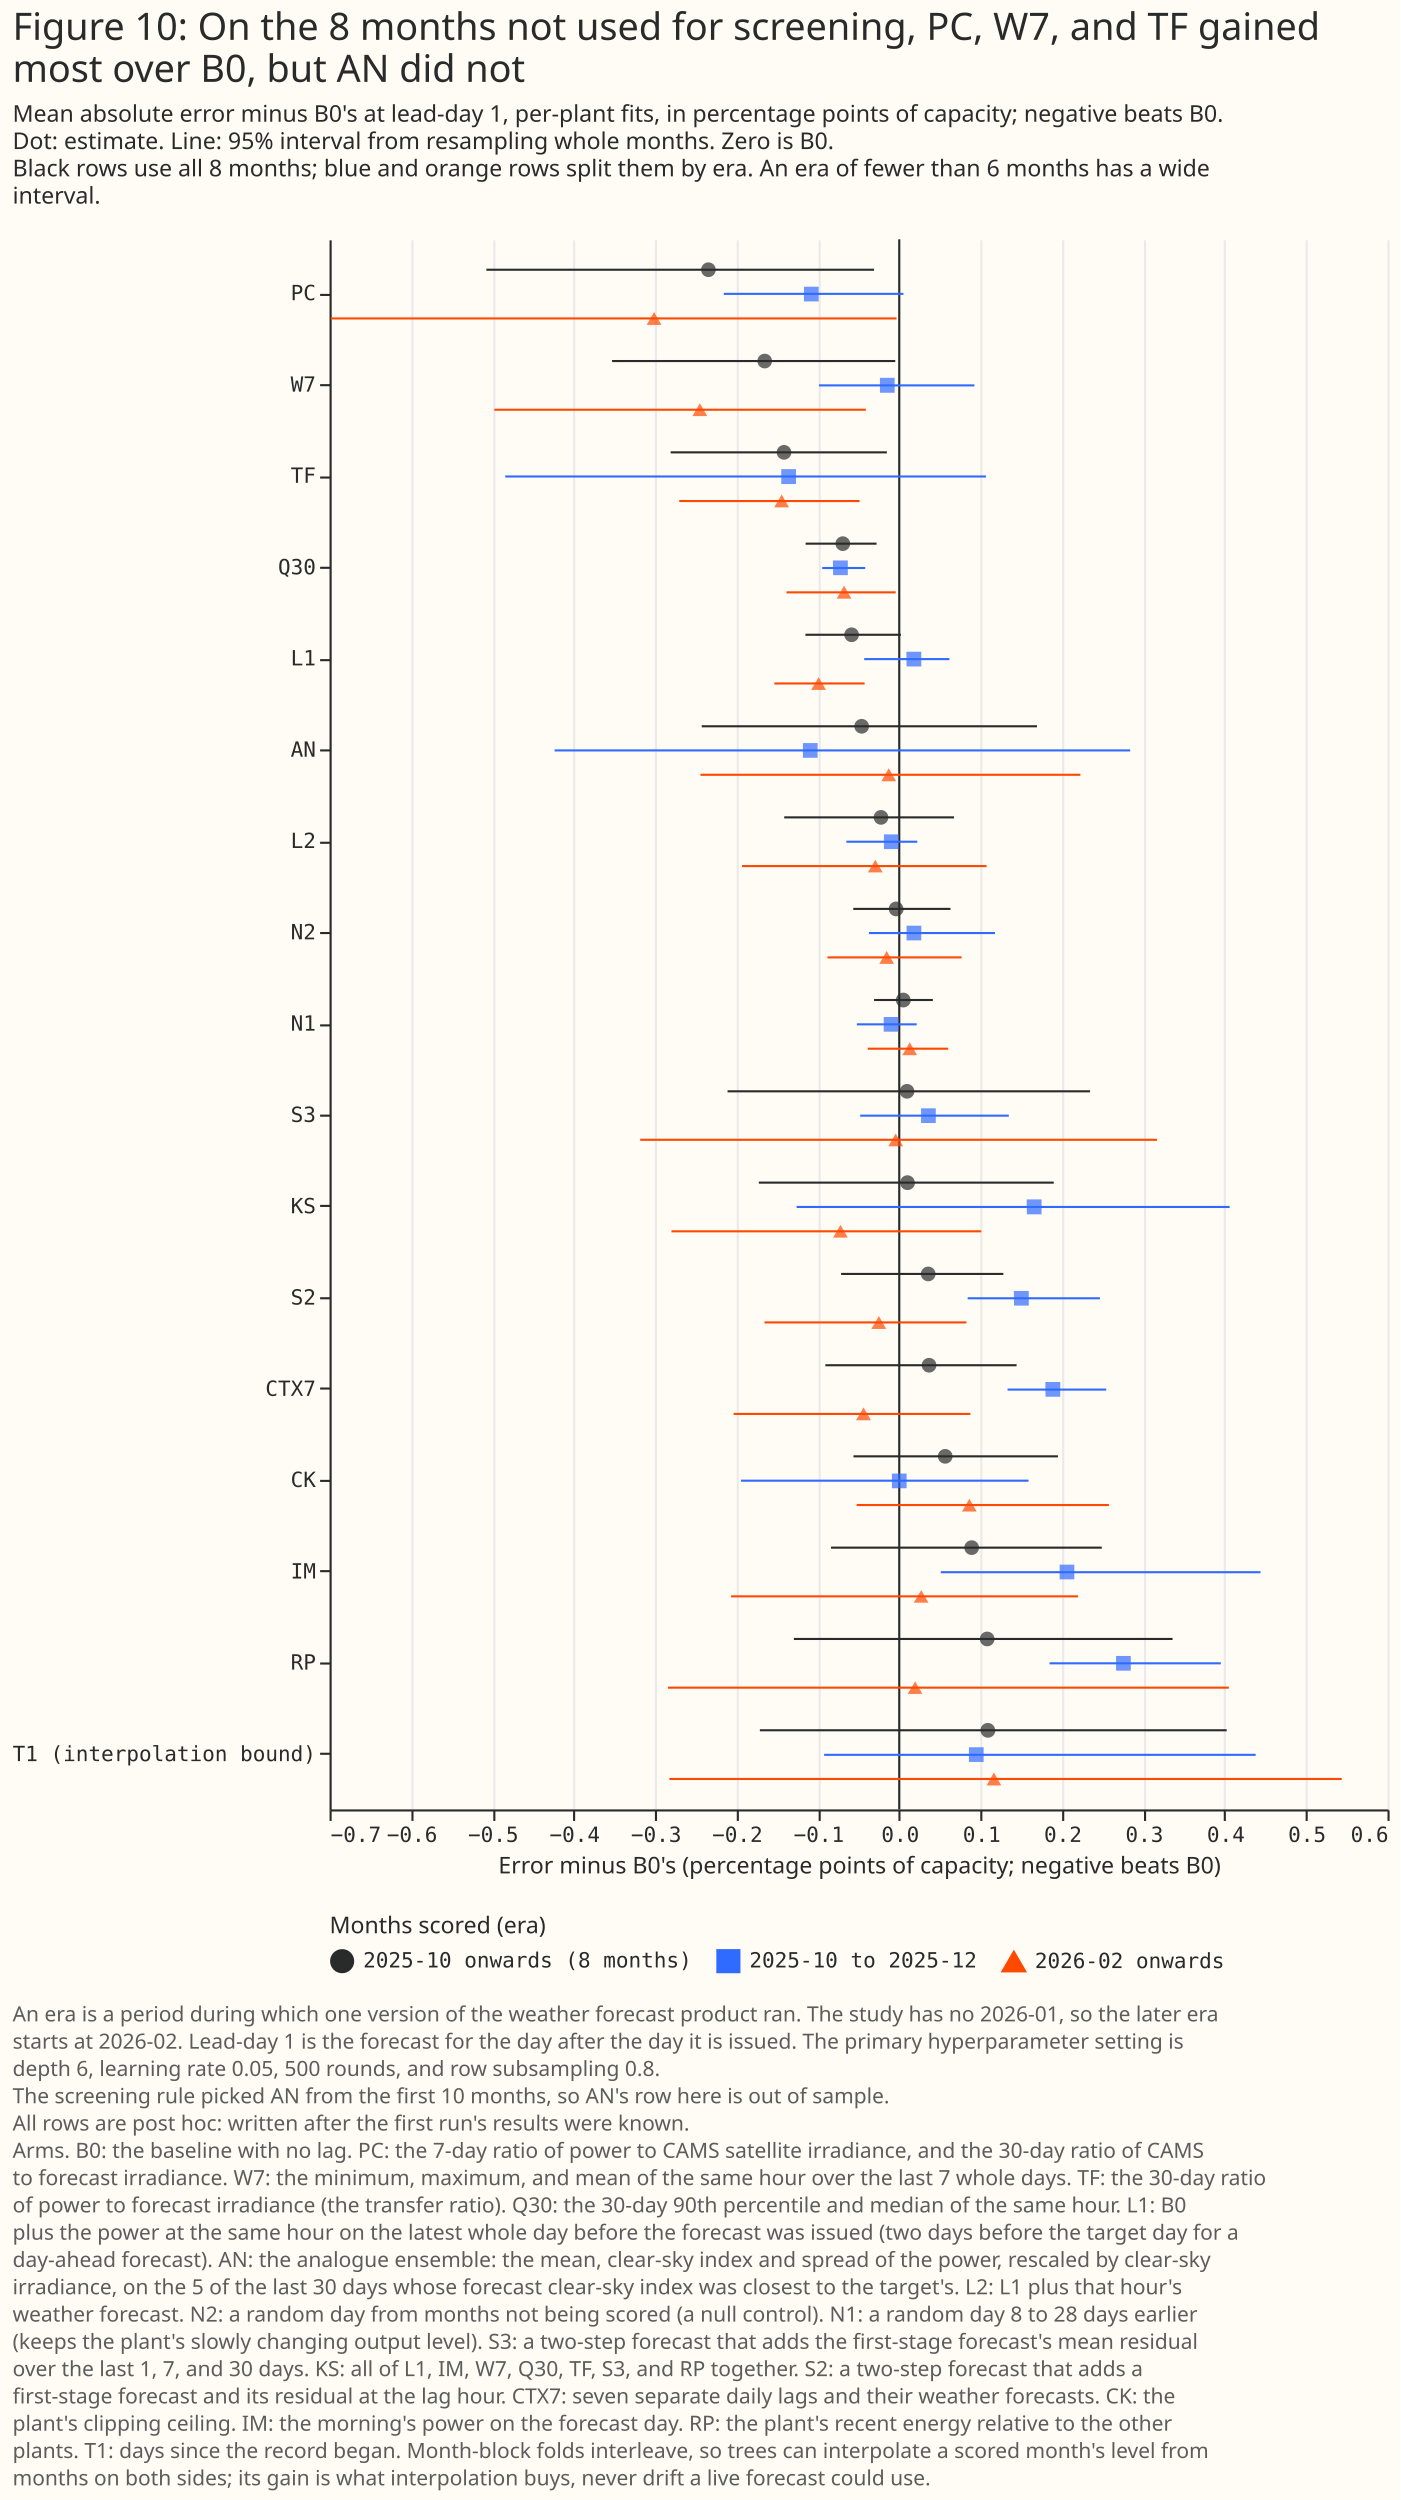
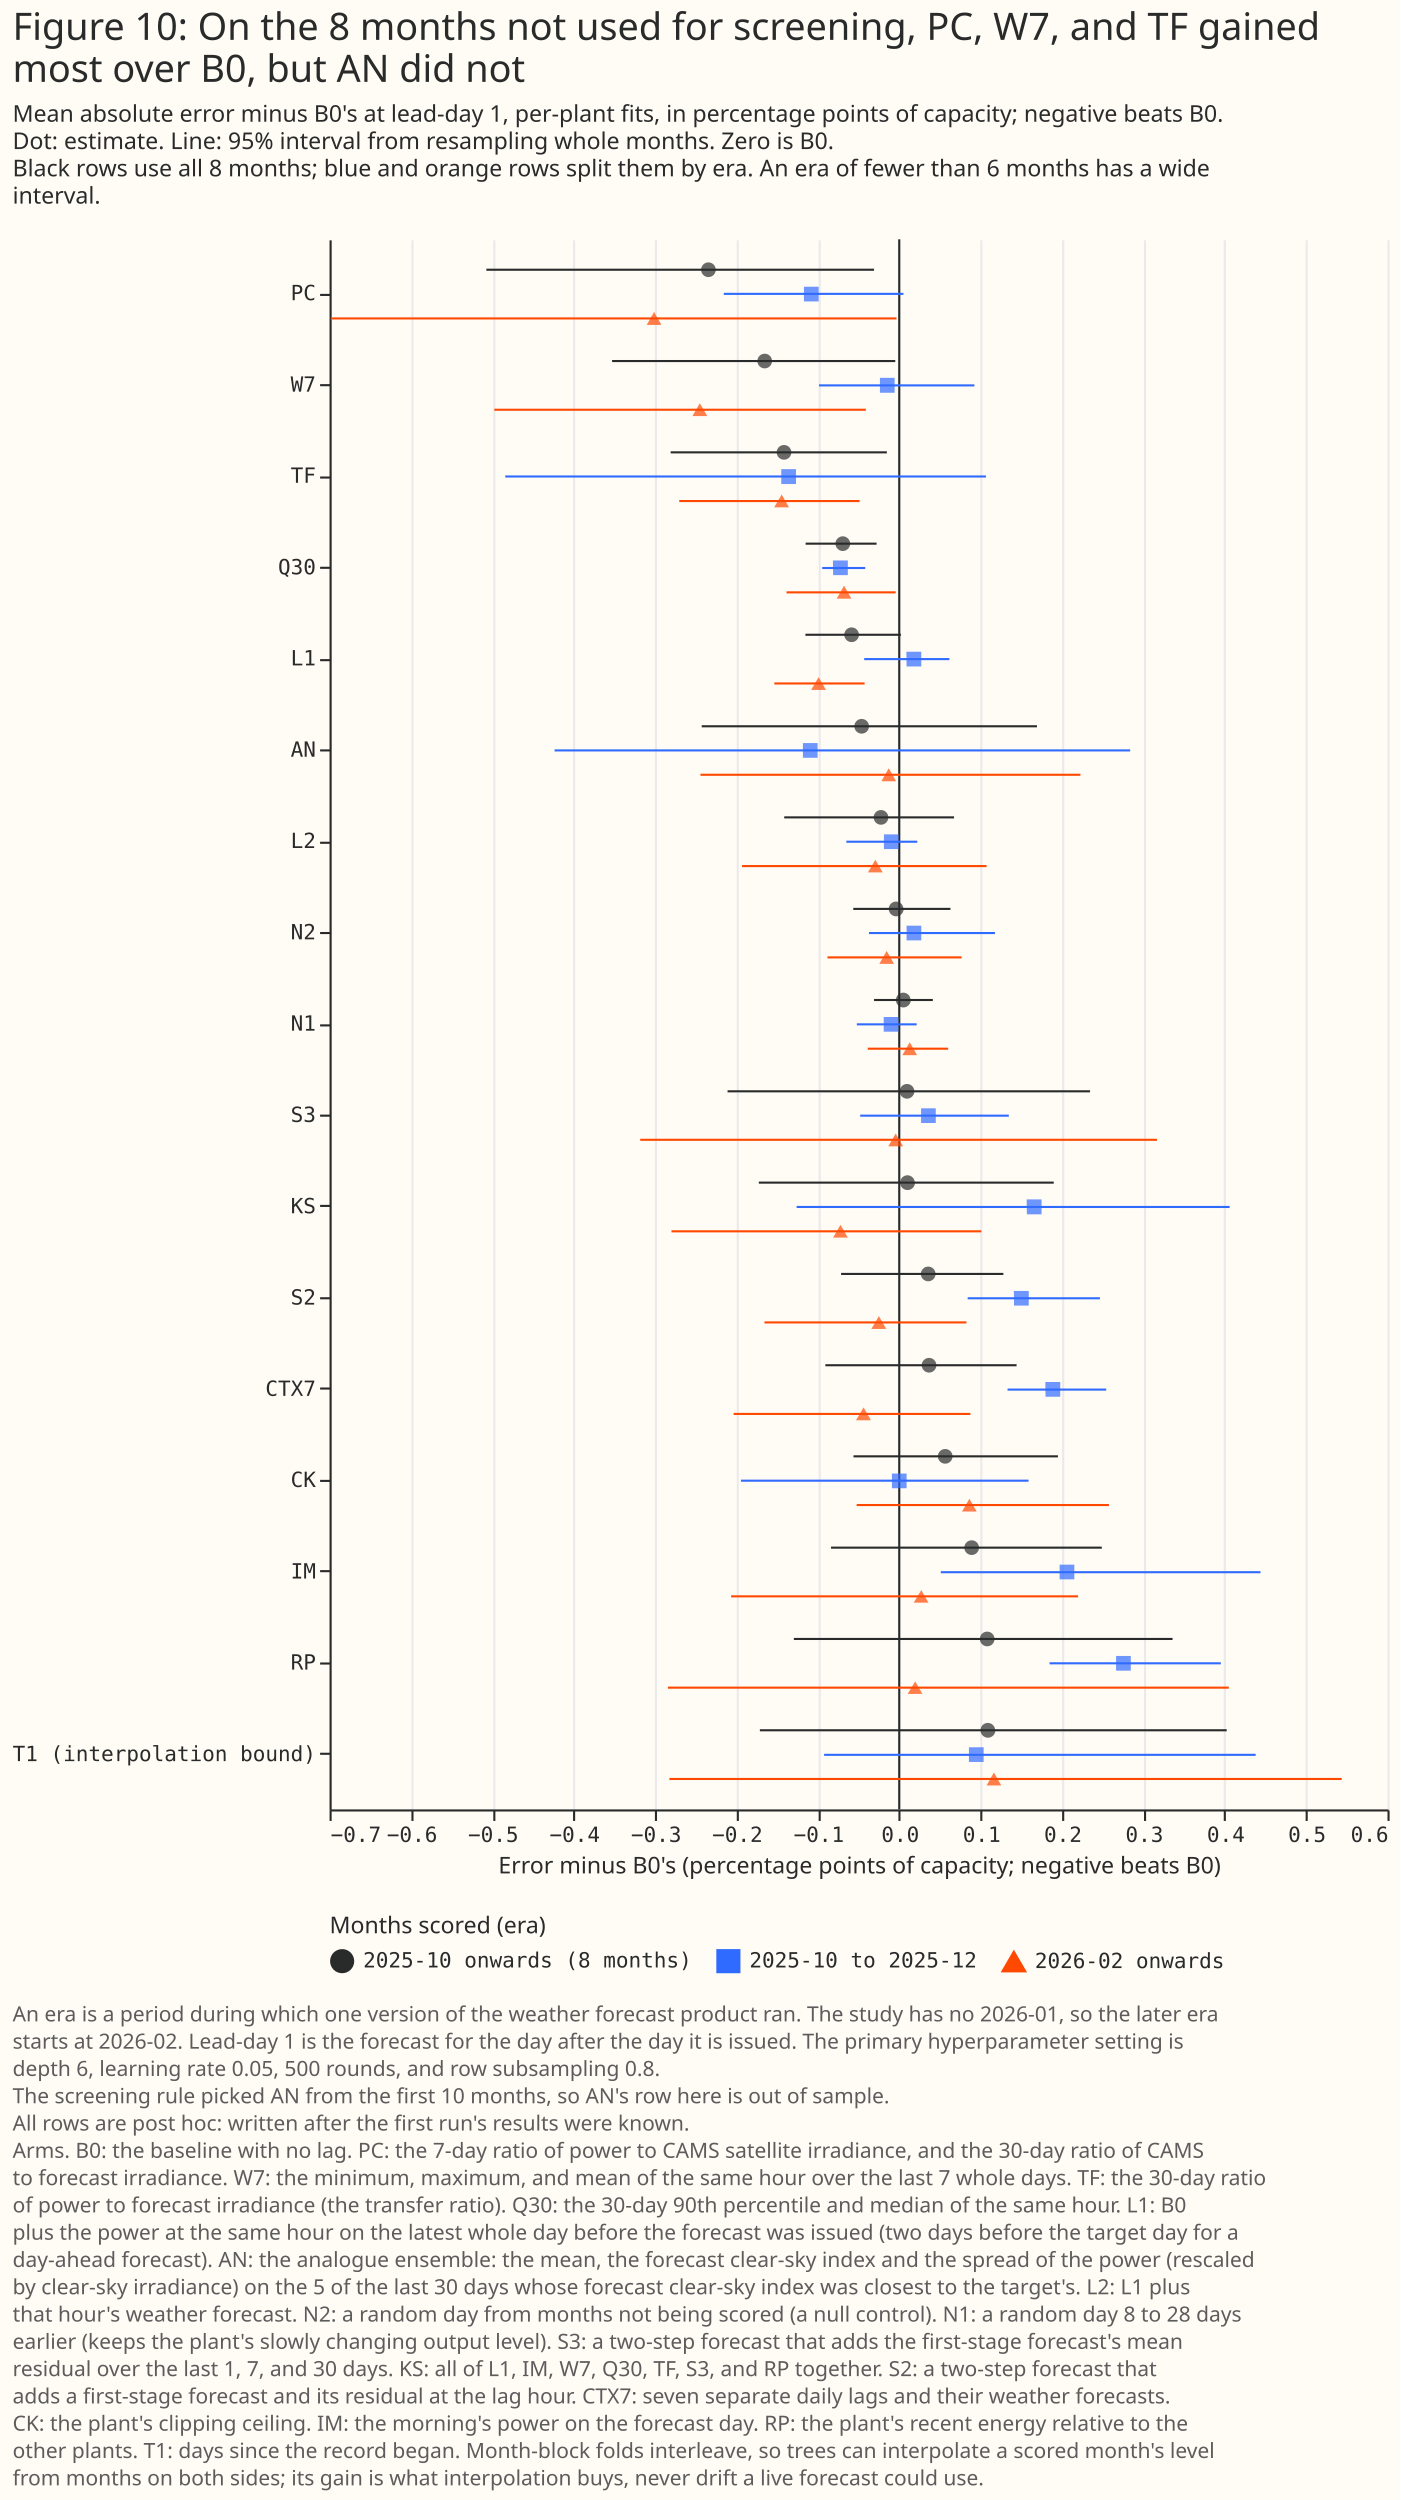
<svg xmlns="http://www.w3.org/2000/svg" width="667" height="1191" class="marks" viewBox="0 0 667 1191">
  <path fill="#fffbf5" d="M0 0h667v1191H0z" />
  <g fill="none" stroke-miterlimit="10" aria-roledescription="group mark container" class="mark-group role-frame root">
    <path d="M157 114h504z" aria-hidden="true" class="background" />
    <g aria-roledescription="group mark container" class="mark-group role-scope concat_0_group">
      <g aria-roledescription="group mark container" class="mark-group role-scope concat_0_concat_0_group">
        <path fill="#fffbf5" d="M157 114h504v748H157Z" aria-hidden="true" class="background" />
        <g aria-hidden="true" class="mark-group role-axis">
          <path stroke="#eaeaea" d="M157.5 862.5v-748m39 748v-748m39 748v-748m38 748v-748m39 748v-748m39 748v-748m39 748v-748m38 748v-748m39 748v-748m39 748v-748m39 748v-748m38 748v-748m39 748v-748m39 748v-748" class="mark-rule role-axis-grid" pointer-events="none" />
        </g>
        <g aria-label="X-axis titled 'Error minus B0's (percentage points of capacity; negative beats B0)' for a linear scale with values from −0.7 to 0.6" aria-roledescription="axis" class="mark-group role-axis" pointer-events="none">
          <path stroke="#292b2b" d="M157.5 862.5v5m39-5v5m39-5v5m38-5v5m39-5v5m39-5v5m39-5v5m38-5v5m39-5v5m39-5v5m39-5v5m38-5v5m39-5v5m39-5v5" class="mark-rule role-axis-tick" />
          <g fill="#292b2b" class="mark-text role-axis-label" font-family="Matter Semi Mono, Roboto Mono, monospace" font-size="10">
            <text transform="translate(157.5 877.5)">−0.7</text>
            <text text-anchor="middle" transform="translate(196.3 877.5)">−0.6</text>
            <text text-anchor="middle" transform="translate(235 877.5)">−0.5</text>
            <text text-anchor="middle" transform="translate(273.8 877.5)">−0.4</text>
            <text text-anchor="middle" transform="translate(312.6 877.5)">−0.3</text>
            <text text-anchor="middle" transform="translate(351.3 877.5)">−0.2</text>
            <text text-anchor="middle" transform="translate(390.1 877.5)">−0.1</text>
            <text text-anchor="middle" transform="translate(428.9 877.5)">0.0</text>
            <text text-anchor="middle" transform="translate(467.7 877.5)">0.1</text>
            <text text-anchor="middle" transform="translate(506.4 877.5)">0.2</text>
            <text text-anchor="middle" transform="translate(545.2 877.5)">0.3</text>
            <text text-anchor="middle" transform="translate(584 877.5)">0.4</text>
            <text text-anchor="middle" transform="translate(622.7 877.5)">0.5</text>
            <text text-anchor="end" transform="translate(661.5 877.5)">0.6</text>
          </g>
          <path stroke="#292b2b" d="M157.5 862.5h504" class="mark-rule role-axis-domain" />
          <text fill="#292b2b" class="mark-text role-axis-title" font-family="Matter XH, DM Sans, sans-serif" font-size="11" text-anchor="middle" transform="translate(409.5 892.5)">Error minus B0's (percentage points of capacity; negative beats B0)</text>
        </g>
        <g aria-label="Y-axis for a discrete scale with 17 values: PC, W7, TF, Q30, L1, ending with T1 (interpolation bound)" aria-roledescription="axis" class="mark-group role-axis" pointer-events="none">
          <path stroke="#292b2b" d="M157.5 140.5h-5m5 43h-5m5 44h-5m5 43h-5m5 44h-5m5 43h-5m5 44h-5m5 43h-5m5 44h-5m5 43h-5m5 43h-5m5 44h-5m5 43h-5m5 44h-5m5 43h-5m5 44h-5m5 43h-5" class="mark-rule role-axis-tick" />
          <g fill="#292b2b" class="mark-text role-axis-label" font-family="Matter Semi Mono, Roboto Mono, monospace" font-size="10" text-anchor="end">
            <text transform="translate(150.5 143)">PC</text>
            <text transform="translate(150.5 186.6)">W7</text>
            <text transform="translate(150.5 230)">TF</text>
            <text transform="translate(150.5 273.6)">Q30</text>
            <text transform="translate(150.5 317)">L1</text>
            <text transform="translate(150.5 360.5)">AN</text>
            <text transform="translate(150.5 404)">L2</text>
            <text transform="translate(150.5 447.5)">N2</text>
            <text transform="translate(150.5 491)">N1</text>
            <text transform="translate(150.5 534.5)">S3</text>
            <text transform="translate(150.5 578)">KS</text>
            <text transform="translate(150.5 621.5)">S2</text>
            <text transform="translate(150.5 665)">CTX7</text>
            <text transform="translate(150.5 708.4)">CK</text>
            <text transform="translate(150.5 752)">IM</text>
            <text transform="translate(150.5 795.4)">RP</text>
            <text transform="translate(150.5 839)">T1 (interpolation bound)</text>
          </g>
          <path stroke="#292b2b" d="M157.5 114.5v748" class="mark-rule role-axis-domain" />
        </g>
        <g aria-roledescription="rule mark container" class="mark-rule role-mark concat_0_concat_0_layer_0_marks">
          <path stroke="#292b2b" d="M428.4 114v748" aria-label="x: 0" aria-roledescription="rule mark" />
        </g>
        <g aria-hidden="true" class="mark-rule role-mark concat_0_concat_0_layer_1_marks">
          <path stroke="#292b2b" d="M231.7 128.5h184.7" />
          <path stroke="#306bff" d="M344.8 140h85.6" />
          <path stroke="#ff4901" d="M157.6 151.7h269.5" />
          <path stroke="#292b2b" d="M291.6 172h134.9" />
          <path stroke="#306bff" d="M390.2 183.6h74" />
          <path stroke="#ff4901" d="M235.5 195.2h177" />
          <path stroke="#292b2b" d="M319.5 215.5h103" />
          <path stroke="#306bff" d="M240.7 227h229" />
          <path stroke="#ff4901" d="M323.6 238.7h85.9" />
          <path stroke="#292b2b" d="M383.8 259h33.8" />
          <path stroke="#306bff" d="M391.7 270.6h20.5" />
          <path stroke="#ff4901" d="M374.7 282.2h52" />
          <path stroke="#292b2b" d="M383.7 302.4h45.5" />
          <path stroke="#306bff" d="M411.7 314h40.6" />
          <path stroke="#ff4901" d="M368.9 325.6h43" />
          <path stroke="#292b2b" d="M334.3 346H494" />
          <path stroke="#306bff" d="M264.2 357.5h274.2" />
          <path stroke="#ff4901" d="M333.7 369.1h181" />
          <path stroke="#292b2b" d="M373.6 389.4h80.9" />
          <path stroke="#306bff" d="M403.2 401H437" />
          <path stroke="#ff4901" d="M353.5 412.6H470" />
          <path stroke="#292b2b" d="M406.5 433h46.3" />
          <path stroke="#306bff" d="M414 444.5h60" />
          <path stroke="#ff4901" d="M394.2 456.1h63.9" />
          <path stroke="#292b2b" d="M416.4 476.4h28" />
          <path stroke="#306bff" d="M408.2 488h28.5" />
          <path stroke="#ff4901" d="M413.4 499.6h38.3" />
          <path stroke="#292b2b" d="M346.6 519.9h172.7" />
          <path stroke="#306bff" d="M409.8 531.5h70.8" />
          <path stroke="#ff4901" d="M305 543h246.2" />
          <path stroke="#292b2b" d="M361.5 563.4H502" />
          <path stroke="#306bff" d="M379.5 575h206.3" />
          <path stroke="#ff4901" d="M319.9 586.6h147.6" />
          <path stroke="#292b2b" d="M400.7 606.9H478" />
          <path stroke="#306bff" d="M461 618.5h63" />
          <path stroke="#ff4901" d="M364.2 630h96.2" />
          <path stroke="#292b2b" d="M393.2 650.4h91.1" />
          <path stroke="#306bff" d="M480 662h47" />
          <path stroke="#ff4901" d="M349.5 673.6h112.8" />
          <path stroke="#292b2b" d="M406.6 693.8H504" />
          <path stroke="#306bff" d="M353 705.4h137" />
          <path stroke="#ff4901" d="M408.1 717h120.2" />
          <path stroke="#292b2b" d="M395.9 737.3h129" />
          <path stroke="#306bff" d="M448.2 749h152.3" />
          <path stroke="#ff4901" d="M348.3 760.5h165.3" />
          <path stroke="#292b2b" d="M378.2 780.8h180.4" />
          <path stroke="#306bff" d="M500 792.4h81.6" />
          <path stroke="#ff4901" d="M318.2 804h267.2" />
          <path stroke="#292b2b" d="M362 824.3h222.4" />
          <path stroke="#306bff" d="M392.6 836h205.6" />
          <path stroke="#ff4901" d="M318.9 847.5h320.3" />
        </g>
        <g aria-hidden="true" class="mark-symbol role-mark concat_0_concat_0_layer_2_marks">
          <path fill="#292b2b" d="M341 128.5a3.5 3.5 0 1 1-7 0 3.5 3.5 0 1 1 7 0" opacity=".7" />
          <path fill="#306bff" d="M383 136.6h7v7h-7Z" opacity=".7" />
          <path fill="#ff4901" d="m311.6 148.6-3.5 6.2h7Z" opacity=".7" />
          <path fill="#292b2b" d="M367.8 172a3.5 3.5 0 1 1-7 0 3.5 3.5 0 1 1 7 0" opacity=".7" />
          <path fill="#306bff" d="M419.2 180h7v7.1h-7Z" opacity=".7" />
          <path fill="#ff4901" d="m333.4 192.1-3.5 6.1h7Z" opacity=".7" />
          <path fill="#292b2b" d="M377 215.5a3.5 3.5 0 1 1-7 0 3.5 3.5 0 1 1 7 0" opacity=".7" />
          <path fill="#306bff" d="M372.2 223.5h7v7.1h-7Z" opacity=".7" />
          <path fill="#ff4901" d="m372.4 235.6-3.6 6.1h7.1Z" opacity=".7" />
          <path fill="#292b2b" d="M405 259a3.5 3.5 0 1 1-7 0 3.5 3.5 0 1 1 7 0" opacity=".7" />
          <path fill="#306bff" d="M396.8 267h7.1v7h-7Z" opacity=".7" />
          <path fill="#ff4901" d="m402.1 279-3.5 6.2h7Z" opacity=".7" />
          <path fill="#292b2b" d="M409.2 302.4a3.5 3.5 0 1 1-7 0 3.5 3.5 0 1 1 7 0" opacity=".7" />
          <path fill="#306bff" d="M431.8 310.5h7.1v7h-7Z" opacity=".7" />
          <path fill="#ff4901" d="m390 322.6-3.6 6.1h7.1Z" opacity=".7" />
          <path fill="#292b2b" d="M414 346a3.5 3.5 0 1 1-7 0 3.5 3.5 0 1 1 7 0" opacity=".7" />
          <path fill="#306bff" d="M382.5 354h7v7h-7Z" opacity=".7" />
          <path fill="#ff4901" d="m423.4 366-3.5 6.2h7Z" opacity=".7" />
          <path fill="#292b2b" d="M423.2 389.4a3.5 3.5 0 1 1-7 0 3.5 3.5 0 1 1 7 0" opacity=".7" />
          <path fill="#306bff" d="M421.1 397.5h7v7h-7Z" opacity=".7" />
          <path fill="#ff4901" d="m417 409.6-3.5 6h7Z" opacity=".7" />
          <path fill="#292b2b" d="M430.5 433a3.5 3.5 0 1 1-7.1 0 3.5 3.5 0 1 1 7 0" opacity=".7" />
          <path fill="#306bff" d="M431.9 441h7v7h-7Z" opacity=".7" />
          <path fill="#ff4901" d="m422.4 453-3.5 6.2h7Z" opacity=".7" />
          <path fill="#292b2b" d="M433.9 476.4a3.5 3.5 0 1 1-7.1 0 3.5 3.5 0 1 1 7 0" opacity=".7" />
          <path fill="#306bff" d="M421 484.5h7v7h-7Z" opacity=".7" />
          <path fill="#ff4901" d="m433.4 496.5-3.5 6.2h7Z" opacity=".7" />
          <path fill="#292b2b" d="M435.6 519.9a3.5 3.5 0 1 1-7 0 3.5 3.5 0 1 1 7 0" opacity=".7" />
          <path fill="#306bff" d="M438.8 528h7v7h-7Z" opacity=".7" />
          <path fill="#ff4901" d="m426.7 540-3.5 6.1h7Z" opacity=".7" />
          <path fill="#292b2b" d="M435.9 563.4a3.5 3.5 0 1 1-7.1 0 3.5 3.5 0 1 1 7 0" opacity=".7" />
          <path fill="#306bff" d="M489.1 571.4h7.1v7.1h-7Z" opacity=".7" />
          <path fill="#ff4901" d="m400.4 583.5-3.5 6.1h7Z" opacity=".7" />
          <path fill="#292b2b" d="M445.7 606.9a3.5 3.5 0 1 1-7 0 3.5 3.5 0 1 1 7 0" opacity=".7" />
          <path fill="#306bff" d="M483 615h7.1v7h-7Z" opacity=".7" />
          <path fill="#ff4901" d="m418.7 627-3.6 6.1h7.1Z" opacity=".7" />
          <path fill="#292b2b" d="M446.1 650.4a3.5 3.5 0 1 1-7 0 3.5 3.5 0 1 1 7 0" opacity=".7" />
          <path fill="#306bff" d="M498 658.4h7.1v7h-7Z" opacity=".7" />
          <path fill="#ff4901" d="m411.4 670.5-3.6 6.1h7.1Z" opacity=".7" />
          <path fill="#292b2b" d="M453.8 693.8a3.5 3.5 0 1 1-7 0 3.5 3.5 0 1 1 7 0" opacity=".7" />
          <path fill="#306bff" d="M424.9 702h7v7h-7Z" opacity=".7" />
          <path fill="#ff4901" d="m461.8 714-3.5 6.1h7Z" opacity=".7" />
          <path fill="#292b2b" d="M466.4 737.3a3.5 3.5 0 1 1-7 0 3.5 3.5 0 1 1 7 0" opacity=".7" />
          <path fill="#306bff" d="M504.8 745.4h7v7h-7Z" opacity=".7" />
          <path fill="#ff4901" d="m438.9 757.5-3.6 6h7Z" opacity=".7" />
          <path fill="#292b2b" d="M473.8 780.8a3.5 3.5 0 1 1-7 0 3.5 3.5 0 1 1 7 0" opacity=".7" />
          <path fill="#306bff" d="M531.7 788.9h7v7h-7Z" opacity=".7" />
          <path fill="#ff4901" d="m436 801-3.6 6h7Z" opacity=".7" />
          <path fill="#292b2b" d="M474.2 824.3a3.5 3.5 0 1 1-7.1 0 3.5 3.5 0 1 1 7 0" opacity=".7" />
          <path fill="#306bff" d="M461.6 832.4h7v7h-7Z" opacity=".7" />
          <path fill="#ff4901" d="m473.5 844.4-3.5 6.2h7Z" opacity=".7" />
        </g>
      </g>
      <g fill="#292b2b" class="mark-group role-title" font-family="Matter XH, DM Sans, sans-serif" pointer-events="none">
        <text aria-label="Title text 'Figure 10: On the 8 months not used for screening, PC, W7, and TF gained most over B0, but AN did not'" aria-roledescription="title" class="mark-text role-title-text" font-size="18" transform="translate(6 19)">
          <tspan>Figure 10: On the 8 months not used for screening, PC, W7, and TF gained</tspan>
          <tspan x="0" dy="20">most over B0, but AN did not</tspan>
        </text>
        <text aria-label="Subtitle text 'Mean absolute error minus B0's at lead-day 1, per-plant fits, in percentage points of capacity; negative beats B0. Dot: estimate. Line: 95% interval from resampling whole months. Zero is B0. Black rows use all 8 months; blue and orange rows split them by era. An era of fewer than 6 months has a wide interval.'" aria-roledescription="subtitle" class="mark-text role-title-subtitle" font-size="11" transform="translate(6 58)">
          <tspan>Mean absolute error minus B0's at lead-day 1, per-plant fits, in percentage points of capacity; negative beats B0.</tspan>
          <tspan x="0" dy="13">Dot: estimate. Line: 95% interval from resampling whole months. Zero is B0.</tspan>
          <tspan x="0" dy="13">Black rows use all 8 months; blue and orange rows split them by era. An era of fewer than 6 months has a wide</tspan>
          <tspan x="0" dy="13">interval.</tspan>
        </text>
      </g>
    </g>
    <g aria-label="Symbol legend titled 'Months scored (era)' for shape, fill color and stroke color with 3 values: 2025-10 onwards (8 months), 2025-10 to 2025-12, 2026-02 onwards" aria-roledescription="legend" class="mark-group role-legend">
      <path d="M157 912h427v29H157Z" aria-hidden="true" class="background" pointer-events="none" />
      <g class="mark-group role-legend-entry">
        <g aria-roledescription="group mark container" class="mark-group role-scope" pointer-events="none">
          <path d="M157 928.3h172v12.5H157Z" aria-hidden="true" class="background" />
          <path fill="#292b2b" stroke="#292b2b" stroke-width="1.5" d="M168 934.3a5 5 0 1 1-10 0 5 5 0 1 1 10 0" class="mark-symbol role-legend-symbol" />
          <text fill="#292b2b" class="mark-text role-legend-label" font-family="Matter Semi Mono, Roboto Mono, monospace" font-size="10" transform="translate(173 937.3)">2025-10 onwards (8 months)</text>
          <path d="M341 928.3h124v12.5H341Z" aria-hidden="true" class="background" />
          <path fill="#306bff" stroke="#306bff" stroke-width="1.5" d="M342 929.3h10v10h-10Z" class="mark-symbol role-legend-symbol" />
          <text fill="#292b2b" class="mark-text role-legend-label" font-family="Matter Semi Mono, Roboto Mono, monospace" font-size="10" transform="translate(357 937.3)">2025-10 to 2025-12</text>
          <path d="M477 928.6h106v11.8H477Z" aria-hidden="true" class="background" />
          <path fill="#ff4901" stroke="#ff4901" stroke-width="1.5" d="m483 930.3-5 8.6h10Z" class="mark-symbol role-legend-symbol" />
          <text fill="#292b2b" class="mark-text role-legend-label" font-family="Matter Semi Mono, Roboto Mono, monospace" font-size="10" transform="translate(493 937.6)">2026-02 onwards</text>
        </g>
      </g>
      <text fill="#292b2b" class="mark-text role-legend-title" font-family="Matter XH, DM Sans, sans-serif" font-size="11" pointer-events="none" transform="translate(157 921)">Months scored (era)</text>
    </g>
    <g class="mark-group role-title">
-       <text fill="#5c5c5c" aria-label="Title text 'An era is a period during which one version of the weather forecast product ran. The study has no 2026-01, so the later era starts at 2026-02. Lead-day 1 is the forecast for the day after the day it is issued. The primary hyperparameter setting is depth 6, learning rate 0.05, 500 rounds, and row subsampling 0.8. The screening rule picked AN from the first 10 months, so AN's row here is out of sample. All rows are post hoc: written after the first run's results were known. Arms. B0: the baseline with no lag. PC: the 7-day ratio of power to CAMS satellite irradiance, and the 30-day ratio of CAMS to forecast irradiance. W7: the minimum, maximum, and mean of the same hour over the last 7 whole days. TF: the 30-day ratio of power to forecast irradiance (the transfer ratio). Q30: the 30-day 90th percentile and median of the same hour. L1: B0 plus the power at the same hour on the latest whole day before the forecast was issued (two days before the target day for a day-ahead forecast). AN: the analogue ensemble: the mean, clear-sky index and spread of the power, rescaled by clear-sky irradiance, on the 5 of the last 30 days whose forecast clear-sky index was closest to the target's. L2: L1 plus that hour's weather forecast. N2: a random day from months not being scored (a null control). N1: a random day 8 to 28 days earlier (keeps the plant's slowly changing output level). S3: a two-step forecast that adds the first-stage forecast's mean residual over the last 1, 7, and 30 days. KS: all of L1, IM, W7, Q30, TF, S3, and RP together. S2: a two-step forecast that adds a first-stage forecast and its residual at the lag hour. CTX7: seven separate daily lags and their weather forecasts. CK: the plant's clipping ceiling. IM: the morning's power on the forecast day. RP: the plant's recent energy relative to the other plants. T1: days since the record began. Month-block folds interleave, so trees can interpolate a scored month's level from months on both sides; its gain is what interpolation buys, never drift a live forecast could use.'" aria-roledescription="title" class="mark-text role-title-text" font-family="Matter XH, DM Sans, sans-serif" font-size="10" pointer-events="none" transform="translate(6 963)">
+       <text fill="#5c5c5c" aria-label="Title text 'An era is a period during which one version of the weather forecast product ran. The study has no 2026-01, so the later era starts at 2026-02. Lead-day 1 is the forecast for the day after the day it is issued. The primary hyperparameter setting is depth 6, learning rate 0.05, 500 rounds, and row subsampling 0.8. The screening rule picked AN from the first 10 months, so AN's row here is out of sample. All rows are post hoc: written after the first run's results were known. Arms. B0: the baseline with no lag. PC: the 7-day ratio of power to CAMS satellite irradiance, and the 30-day ratio of CAMS to forecast irradiance. W7: the minimum, maximum, and mean of the same hour over the last 7 whole days. TF: the 30-day ratio of power to forecast irradiance (the transfer ratio). Q30: the 30-day 90th percentile and median of the same hour. L1: B0 plus the power at the same hour on the latest whole day before the forecast was issued (two days before the target day for a day-ahead forecast). AN: the analogue ensemble: the mean, the forecast clear-sky index and the spread of the power (rescaled by clear-sky irradiance) on the 5 of the last 30 days whose forecast clear-sky index was closest to the target's. L2: L1 plus that hour's weather forecast. N2: a random day from months not being scored (a null control). N1: a random day 8 to 28 days earlier (keeps the plant's slowly changing output level). S3: a two-step forecast that adds the first-stage forecast's mean residual over the last 1, 7, and 30 days. KS: all of L1, IM, W7, Q30, TF, S3, and RP together. S2: a two-step forecast that adds a first-stage forecast and its residual at the lag hour. CTX7: seven separate daily lags and their weather forecasts. CK: the plant's clipping ceiling. IM: the morning's power on the forecast day. RP: the plant's recent energy relative to the other plants. T1: days since the record began. Month-block folds interleave, so trees can interpolate a scored month's level from months on both sides; its gain is what interpolation buys, never drift a live forecast could use.'" aria-roledescription="title" class="mark-text role-title-text" font-family="Matter XH, DM Sans, sans-serif" font-size="10" pointer-events="none" transform="translate(6 963)">
        <tspan>An era is a period during which one version of the weather forecast product ran. The study has no 2026-01, so the later era</tspan>
        <tspan x="0" dy="13">starts at 2026-02. Lead-day 1 is the forecast for the day after the day it is issued. The primary hyperparameter setting is</tspan>
        <tspan x="0" dy="13">depth 6, learning rate 0.05, 500 rounds, and row subsampling 0.8.</tspan>
        <tspan x="0" dy="13">The screening rule picked AN from the first 10 months, so AN's row here is out of sample.</tspan>
        <tspan x="0" dy="13">All rows are post hoc: written after the first run's results were known.</tspan>
        <tspan x="0" dy="13">Arms. B0: the baseline with no lag. PC: the 7-day ratio of power to CAMS satellite irradiance, and the 30-day ratio of CAMS</tspan>
        <tspan x="0" dy="13">to forecast irradiance. W7: the minimum, maximum, and mean of the same hour over the last 7 whole days. TF: the 30-day ratio</tspan>
        <tspan x="0" dy="13">of power to forecast irradiance (the transfer ratio). Q30: the 30-day 90th percentile and median of the same hour. L1: B0</tspan>
        <tspan x="0" dy="13">plus the power at the same hour on the latest whole day before the forecast was issued (two days before the target day for a</tspan>
-         <tspan x="0" dy="13">day-ahead forecast). AN: the analogue ensemble: the mean, clear-sky index and spread of the power, rescaled by clear-sky</tspan>
-         <tspan x="0" dy="13">irradiance, on the 5 of the last 30 days whose forecast clear-sky index was closest to the target's. L2: L1 plus that hour's</tspan>
-         <tspan x="0" dy="13">weather forecast. N2: a random day from months not being scored (a null control). N1: a random day 8 to 28 days earlier</tspan>
-         <tspan x="0" dy="13">(keeps the plant's slowly changing output level). S3: a two-step forecast that adds the first-stage forecast's mean residual</tspan>
-         <tspan x="0" dy="13">over the last 1, 7, and 30 days. KS: all of L1, IM, W7, Q30, TF, S3, and RP together. S2: a two-step forecast that adds a</tspan>
-         <tspan x="0" dy="13">first-stage forecast and its residual at the lag hour. CTX7: seven separate daily lags and their weather forecasts. CK: the</tspan>
-         <tspan x="0" dy="13">plant's clipping ceiling. IM: the morning's power on the forecast day. RP: the plant's recent energy relative to the other</tspan>
-         <tspan x="0" dy="13">plants. T1: days since the record began. Month-block folds interleave, so trees can interpolate a scored month's level from</tspan>
-         <tspan x="0" dy="13">months on both sides; its gain is what interpolation buys, never drift a live forecast could use.</tspan>
+         <tspan x="0" dy="13">day-ahead forecast). AN: the analogue ensemble: the mean, the forecast clear-sky index and the spread of the power (rescaled</tspan>
+         <tspan x="0" dy="13">by clear-sky irradiance) on the 5 of the last 30 days whose forecast clear-sky index was closest to the target's. L2: L1 plus</tspan>
+         <tspan x="0" dy="13">that hour's weather forecast. N2: a random day from months not being scored (a null control). N1: a random day 8 to 28 days</tspan>
+         <tspan x="0" dy="13">earlier (keeps the plant's slowly changing output level). S3: a two-step forecast that adds the first-stage forecast's mean</tspan>
+         <tspan x="0" dy="13">residual over the last 1, 7, and 30 days. KS: all of L1, IM, W7, Q30, TF, S3, and RP together. S2: a two-step forecast that</tspan>
+         <tspan x="0" dy="13">adds a first-stage forecast and its residual at the lag hour. CTX7: seven separate daily lags and their weather forecasts.</tspan>
+         <tspan x="0" dy="13">CK: the plant's clipping ceiling. IM: the morning's power on the forecast day. RP: the plant's recent energy relative to the</tspan>
+         <tspan x="0" dy="13">other plants. T1: days since the record began. Month-block folds interleave, so trees can interpolate a scored month's level</tspan>
+         <tspan x="0" dy="13">from months on both sides; its gain is what interpolation buys, never drift a live forecast could use.</tspan>
      </text>
    </g>
  </g>
</svg>
